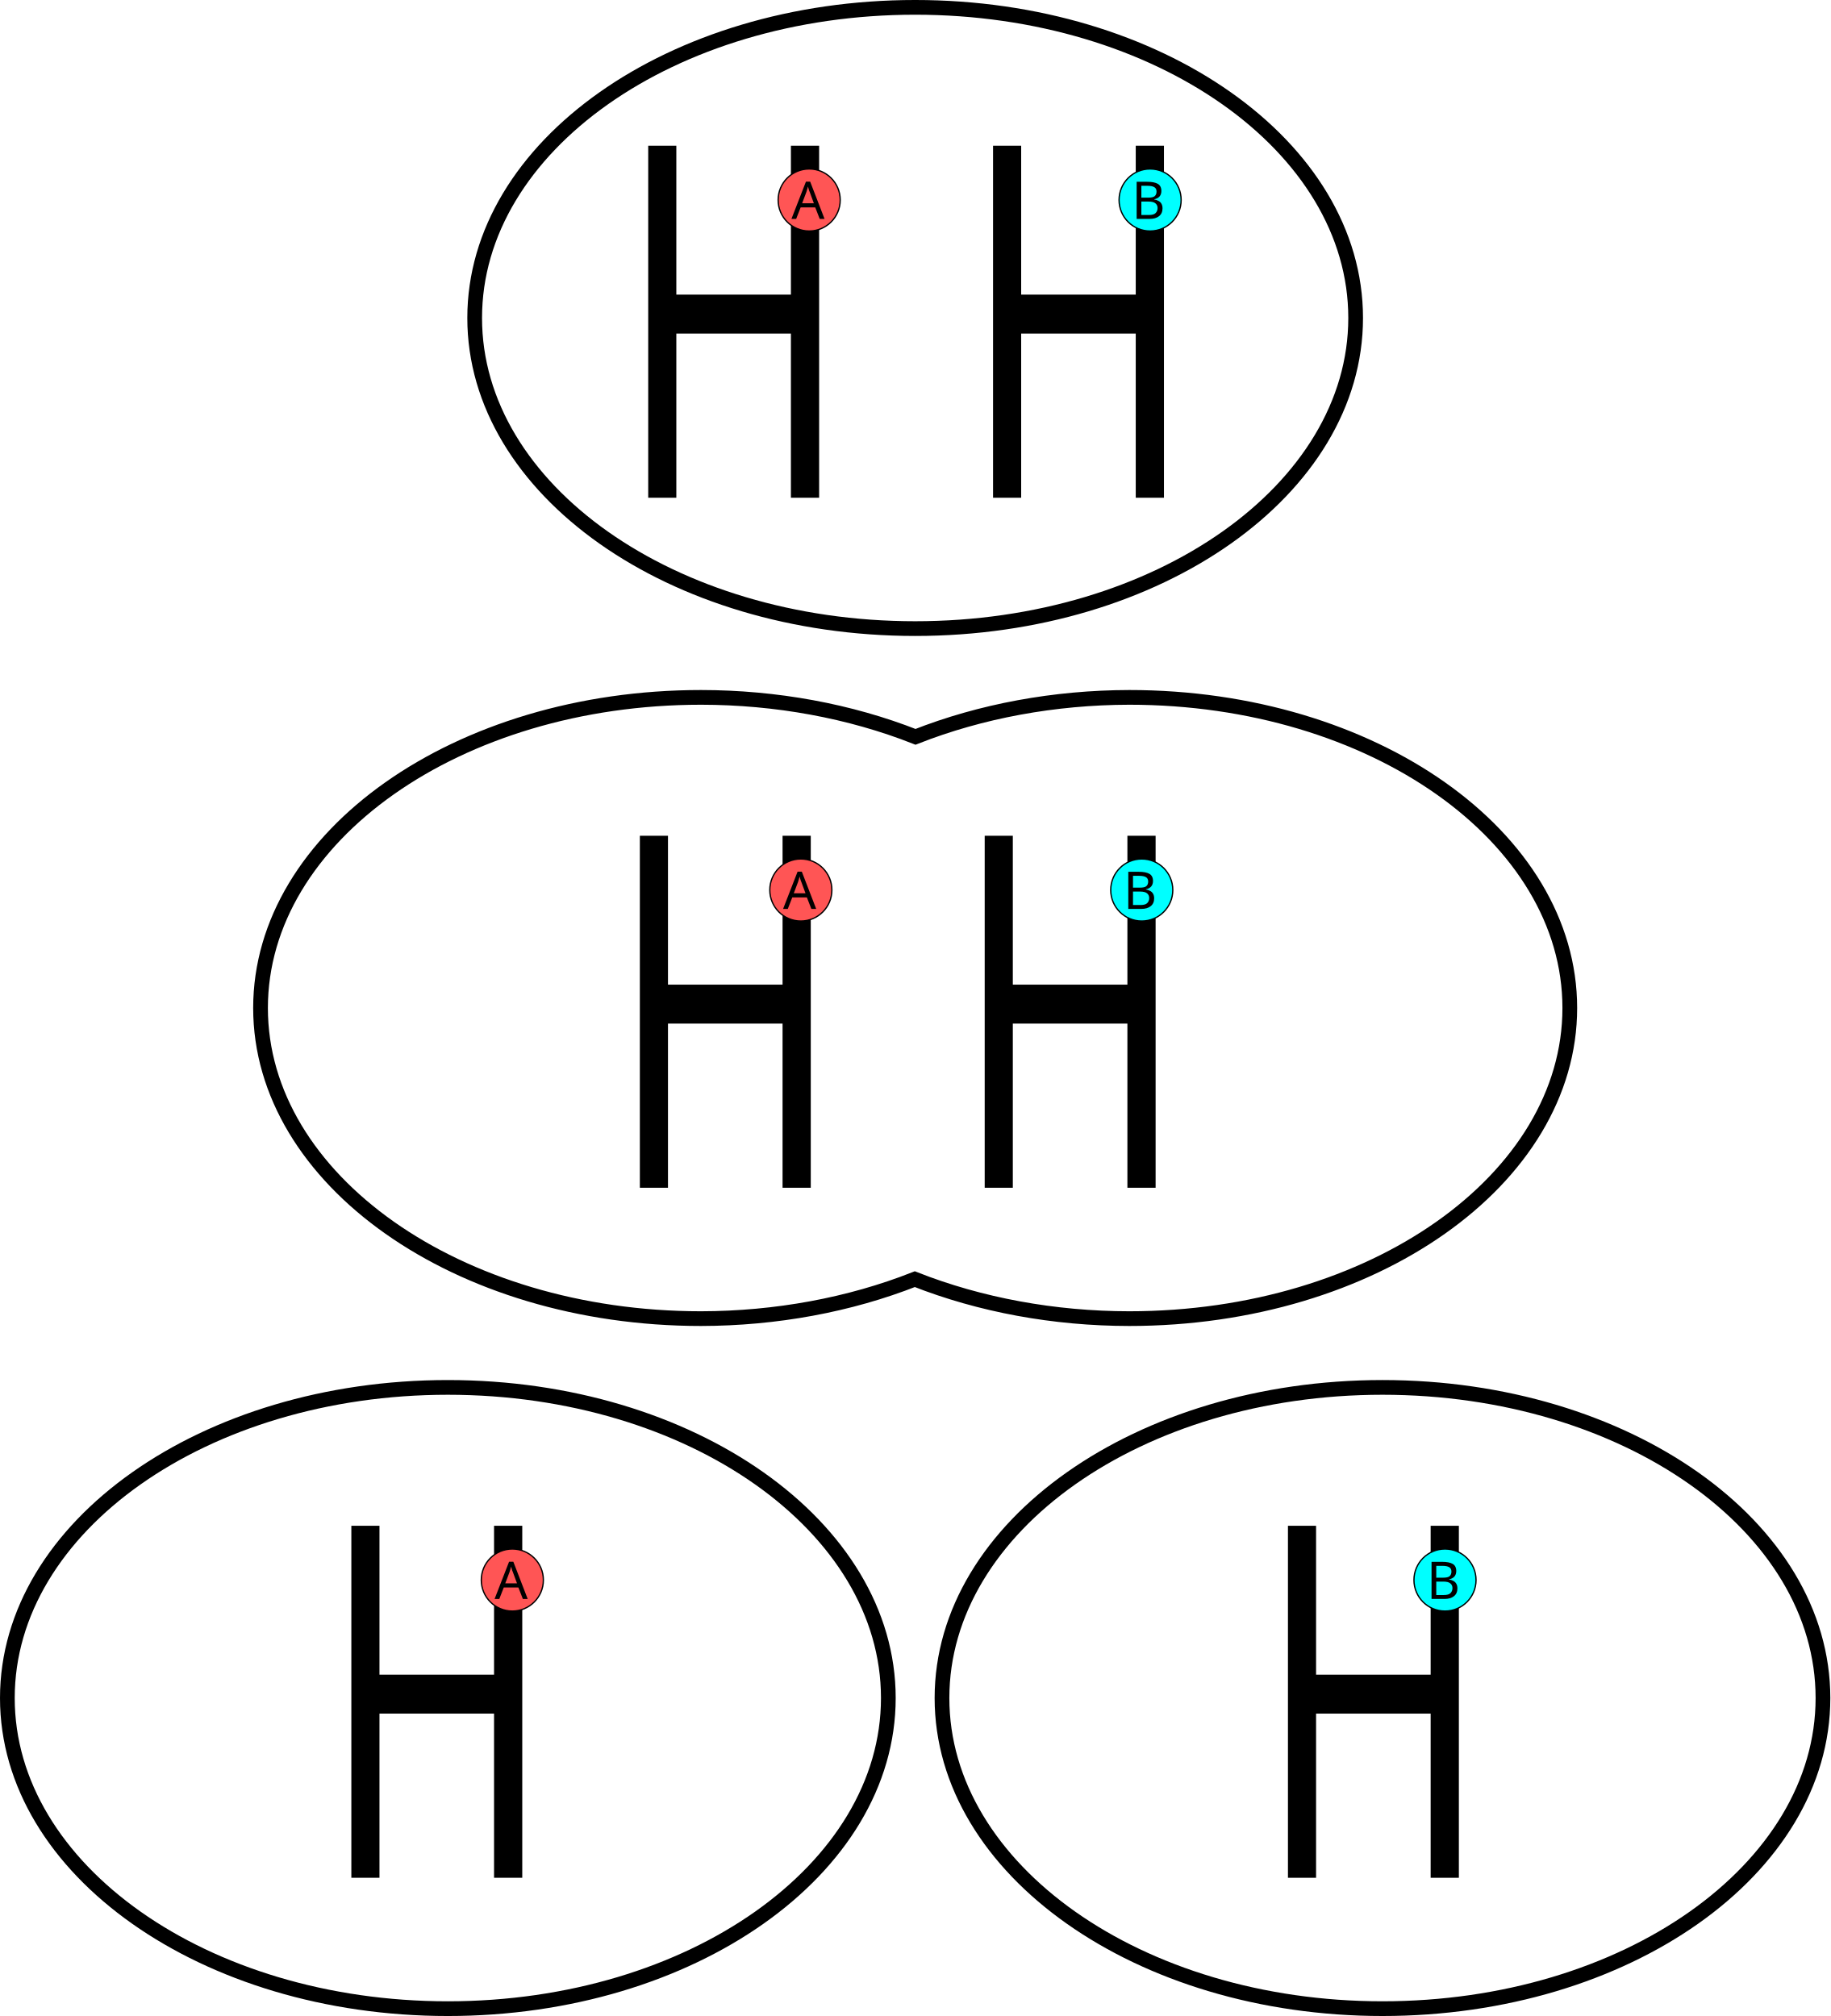
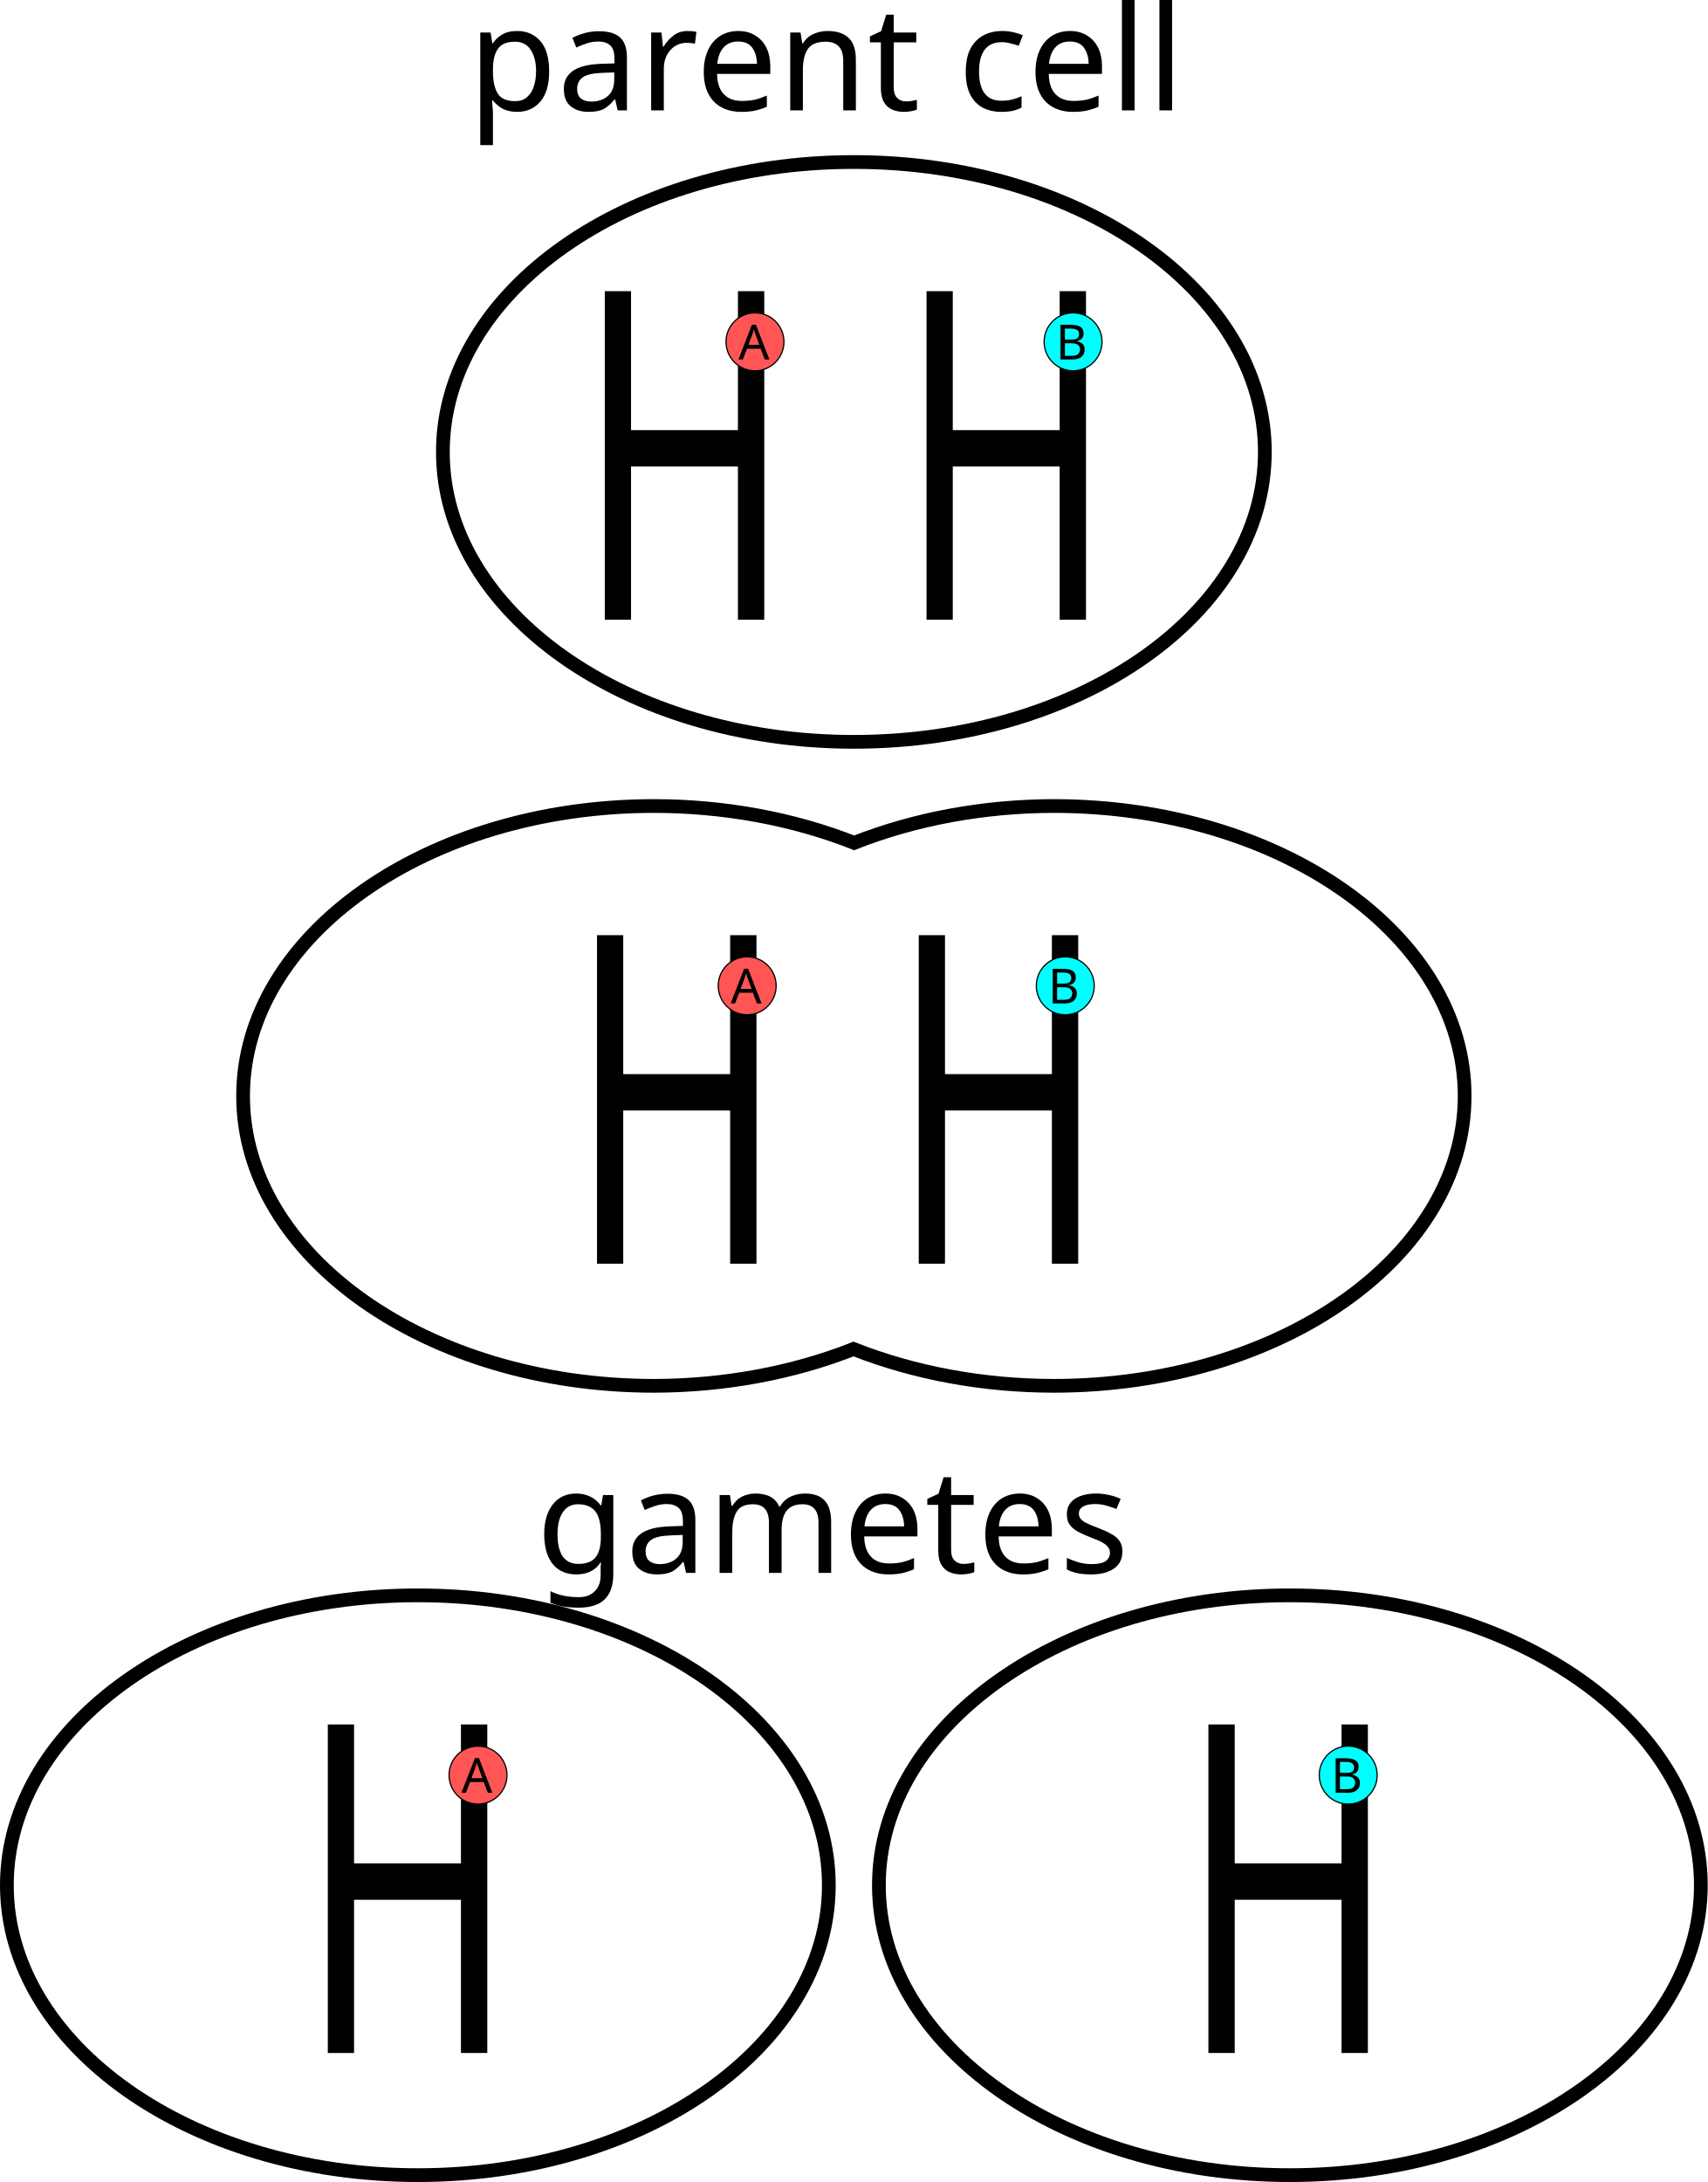
- <svg xmlns="http://www.w3.org/2000/svg" width="124.383mm" height="137.036mm" viewBox="0 0 124.383 137.036" version="1.1" id="svg8">
+ <svg xmlns="http://www.w3.org/2000/svg" width="124.383mm" height="158.92mm" viewBox="0 0 124.383 158.92" version="1.1" id="svg8">
  <defs id="defs2" />
-   <g id="layer1" transform="translate(24.12966,-174.5313)">
-     <g id="g168">
-       <g transform="matrix(0.5000006,0,0,0.5000006,6.122969,157.226)" id="g1032">
+   <g id="layer1" transform="translate(24.93146,-163.2307)">
+     <g id="g181">
+       <g transform="matrix(0.5000006,0,0,0.5000006,5.32116,157.226)" id="g1032">
        <text xml:space="preserve" style="font-style:normal;font-weight:normal;font-size:53.412px;line-height:1.25;font-family:sans-serif;letter-spacing:0px;word-spacing:0px;fill:#000000;fill-opacity:1;stroke:none;stroke-width:1.335" x="29.449" y="81.483" id="text12" transform="scale(0.7967026,1.255173)">
          <tspan id="tspan10" x="29.449" y="81.483" style="stroke-width:1.335">H</tspan>
        </text>
        <text transform="scale(0.7967026,1.255173)" id="text16" y="81.483" x="88.278" style="font-style:normal;font-weight:normal;font-size:53.412px;line-height:1.25;font-family:sans-serif;letter-spacing:0px;word-spacing:0px;fill:#000000;fill-opacity:1;stroke:none;stroke-width:1.335" xml:space="preserve">
          <tspan style="stroke-width:1.335" y="81.483" x="88.278" id="tspan14">H</tspan>
        </text>
        <circle r="4.219" cy="61.799" cx="49.473" id="circle20" style="fill:#ff5555;stroke:#000000;stroke-width:0.176;stroke-miterlimit:4;stroke-dasharray:none" />
        <circle style="fill:#00ffff;stroke:#000000;stroke-width:0.176;stroke-miterlimit:4;stroke-dasharray:none" id="circle22" cx="95.809" cy="61.799" r="4.219" />
        <ellipse style="fill:none;stroke:#000000;stroke-width:2;stroke-miterlimit:4;stroke-dasharray:none" id="path24" cx="63.877" cy="77.839" rx="59.868" ry="42.229" />
        <text xml:space="preserve" style="font-style:normal;font-weight:normal;font-size:10.583px;line-height:1.25;font-family:sans-serif;letter-spacing:0px;word-spacing:0px;fill:#000000;fill-opacity:1;stroke:none;stroke-width:0.265" x="47.062" y="64.37" id="text953">
          <tspan id="tspan951" x="47.062" y="64.37" style="font-size:7.056px;stroke-width:0.265">A</tspan>
        </text>
        <text id="text957" y="64.37" x="93.292" style="font-style:normal;font-weight:normal;font-size:10.583px;line-height:1.25;font-family:sans-serif;letter-spacing:0px;word-spacing:0px;fill:#000000;fill-opacity:1;stroke:none;stroke-width:0.265" xml:space="preserve">
          <tspan style="font-size:7.056px;stroke-width:0.265" y="64.37" x="93.292" id="tspan955">B</tspan>
        </text>
      </g>
-       <g transform="matrix(0.5000006,0,0,0.5000006,-7.48427,153.859)" id="g1019">
+       <g transform="matrix(0.5000006,0,0,0.5000006,-8.286079,153.859)" id="g1019">
        <path style="fill:none;stroke:#000000;stroke-width:7.559;stroke-miterlimit:4;stroke-dasharray:none" d="M 234.283,514.59 A 226.274,159.604 0 0 0 8.01,674.195 226.274,159.604 0 0 0 234.283,833.799 226.274,159.604 0 0 0 344.107,813.527 226.274,159.604 0 0 0 454.283,833.799 226.274,159.604 0 0 0 680.559,674.195 226.274,159.604 0 0 0 454.283,514.59 226.274,159.604 0 0 0 344.461,534.861 226.274,159.604 0 0 0 234.283,514.59 Z" transform="scale(0.2645833)" id="ellipse842" />
        <text transform="scale(0.7967026,1.255173)" id="text849" y="161.585" x="62.184" style="font-style:normal;font-weight:normal;font-size:53.412px;line-height:1.25;font-family:sans-serif;letter-spacing:0px;word-spacing:0px;fill:#000000;fill-opacity:1;stroke:none;stroke-width:1.335" xml:space="preserve">
          <tspan style="stroke-width:1.335" y="161.585" x="62.184" id="tspan847">H</tspan>
        </text>
        <text xml:space="preserve" style="font-style:normal;font-weight:normal;font-size:53.412px;line-height:1.25;font-family:sans-serif;letter-spacing:0px;word-spacing:0px;fill:#000000;fill-opacity:1;stroke:none;stroke-width:1.335" x="121.013" y="161.585" id="text853" transform="scale(0.7967026,1.255173)">
          <tspan id="tspan851" x="121.013" y="161.585" style="stroke-width:1.335">H</tspan>
        </text>
        <circle style="fill:#ff5555;stroke:#000000;stroke-width:0.176;stroke-miterlimit:4;stroke-dasharray:none" id="circle855" cx="75.554" cy="162.34" r="4.219" />
        <circle r="4.219" cy="162.34" cx="121.889" id="circle857" style="fill:#00ffff;stroke:#000000;stroke-width:0.176;stroke-miterlimit:4;stroke-dasharray:none" />
        <text id="text967" y="164.912" x="73.142" style="font-style:normal;font-weight:normal;font-size:10.583px;line-height:1.25;font-family:sans-serif;letter-spacing:0px;word-spacing:0px;fill:#000000;fill-opacity:1;stroke:none;stroke-width:0.265" xml:space="preserve">
          <tspan style="font-size:7.056px;stroke-width:0.265" y="164.912" x="73.142" id="tspan965">A</tspan>
        </text>
        <text xml:space="preserve" style="font-style:normal;font-weight:normal;font-size:10.583px;line-height:1.25;font-family:sans-serif;letter-spacing:0px;word-spacing:0px;fill:#000000;fill-opacity:1;stroke:none;stroke-width:0.265" x="119.373" y="164.912" id="text977">
          <tspan id="tspan975" x="119.373" y="164.912" style="font-size:7.056px;stroke-width:0.265">B</tspan>
        </text>
      </g>
-       <g transform="translate(2.645833)" id="g126">
-         <g id="g1041" transform="matrix(0.5000006,0,0,0.5000006,7.627772,154.0827)">
-           <ellipse style="fill:none;stroke:#000000;stroke-width:2;stroke-miterlimit:4;stroke-dasharray:none" id="ellipse875" cx="-7.938" cy="271.741" rx="59.868" ry="42.229" />
-           <g id="g1006">
-             <text transform="scale(0.7967026,1.255173)" id="text863" y="235.966" x="-31.612" style="font-style:normal;font-weight:normal;font-size:53.412px;line-height:1.25;font-family:sans-serif;letter-spacing:0px;word-spacing:0px;fill:#000000;fill-opacity:1;stroke:none;stroke-width:1.335" xml:space="preserve">
-               <tspan style="stroke-width:1.335" y="235.966" x="-31.612" id="tspan861">H</tspan>
-             </text>
-             <circle style="fill:#ff5555;stroke:#000000;stroke-width:0.176;stroke-miterlimit:4;stroke-dasharray:none" id="circle869" cx="0.826" cy="255.7" r="4.219" />
-             <text xml:space="preserve" style="font-style:normal;font-weight:normal;font-size:10.583px;line-height:1.25;font-family:sans-serif;letter-spacing:0px;word-spacing:0px;fill:#000000;fill-opacity:1;stroke:none;stroke-width:0.265" x="-1.586" y="258.272" id="text984">
-               <tspan id="tspan982" x="-1.586" y="258.272" style="font-size:7.056px;stroke-width:0.265">A</tspan>
-             </text>
-           </g>
-         </g>
-         <g id="g999" transform="matrix(0.5000006,0,0,0.5000006,-21.84019,150.4919)">
-           <text xml:space="preserve" style="font-style:normal;font-weight:normal;font-size:53.412px;line-height:1.25;font-family:sans-serif;letter-spacing:0px;word-spacing:0px;fill:#000000;fill-opacity:1;stroke:none;stroke-width:1.335" x="202.14" y="241.687" id="text883" transform="scale(0.7967026,1.255173)">
-             <tspan id="tspan881" x="202.14" y="241.687" style="stroke-width:1.335">H</tspan>
+       <g id="g137">
+         <ellipse ry="21.114" rx="29.934" cy="300.537" cx="5.503" id="ellipse875" style="fill:none;stroke:#000000;stroke-width:1;stroke-miterlimit:4;stroke-dasharray:none" />
+         <g id="g1006" transform="matrix(0.5000006,0,0,0.5000006,9.471797,164.666)">
+           <text xml:space="preserve" style="font-style:normal;font-weight:normal;font-size:53.412px;line-height:1.25;font-family:sans-serif;letter-spacing:0px;word-spacing:0px;fill:#000000;fill-opacity:1;stroke:none;stroke-width:1.335" x="-31.612" y="235.966" id="text863" transform="scale(0.7967026,1.255173)">
+             <tspan id="tspan861" x="-31.612" y="235.966" style="stroke-width:1.335">H</tspan>
          </text>
-           <circle r="4.219" cy="262.882" cx="186.523" id="circle887" style="fill:#00ffff;stroke:#000000;stroke-width:0.176;stroke-miterlimit:4;stroke-dasharray:none" />
-           <ellipse ry="42.229" rx="59.868" cy="278.922" cx="178.026" id="ellipse891" style="fill:none;stroke:#000000;stroke-width:2;stroke-miterlimit:4;stroke-dasharray:none" />
-           <text xml:space="preserve" style="font-style:normal;font-weight:normal;font-size:10.583px;line-height:1.25;font-family:sans-serif;letter-spacing:0px;word-spacing:0px;fill:#000000;fill-opacity:1;stroke:none;stroke-width:0.265" x="184.007" y="265.454" id="text988">
-             <tspan id="tspan986" x="184.007" y="265.454" style="font-size:7.056px;stroke-width:0.265">B</tspan>
+           <circle r="4.219" cy="255.7" cx="0.826" id="circle869" style="fill:#ff5555;stroke:#000000;stroke-width:0.176;stroke-miterlimit:4;stroke-dasharray:none" />
+           <text id="text984" y="258.272" x="-1.586" style="font-style:normal;font-weight:normal;font-size:10.583px;line-height:1.25;font-family:sans-serif;letter-spacing:0px;word-spacing:0px;fill:#000000;fill-opacity:1;stroke:none;stroke-width:0.265" xml:space="preserve">
+             <tspan style="font-size:7.056px;stroke-width:0.265" y="258.272" x="-1.586" id="tspan982">A</tspan>
          </text>
        </g>
+         <text transform="scale(0.7967026,1.255173)" id="text883" y="249.173" x="76.587" style="font-style:normal;font-weight:normal;font-size:26.706px;line-height:1.25;font-family:sans-serif;letter-spacing:0px;word-spacing:0px;fill:#000000;fill-opacity:1;stroke:none;stroke-width:0.668" xml:space="preserve">
+           <tspan style="stroke-width:0.668" y="249.173" x="76.587" id="tspan881">H</tspan>
+         </text>
+         <circle style="fill:#00ffff;stroke:#000000;stroke-width:0.088;stroke-miterlimit:4;stroke-dasharray:none" id="circle887" cx="73.266" cy="292.516" r="2.11" />
+         <ellipse style="fill:none;stroke:#000000;stroke-width:1;stroke-miterlimit:4;stroke-dasharray:none" id="ellipse891" cx="69.017" cy="300.537" rx="29.934" ry="21.114" />
+         <text id="text988" y="293.802" x="72.007" style="font-style:normal;font-weight:normal;font-size:5.292px;line-height:1.25;font-family:sans-serif;letter-spacing:0px;word-spacing:0px;fill:#000000;fill-opacity:1;stroke:none;stroke-width:0.132" xml:space="preserve">
+           <tspan style="font-size:3.528px;stroke-width:0.132" y="293.802" x="72.007" id="tspan986">B</tspan>
+         </text>
      </g>
+       <text id="text50" y="171.272" x="9.143" style="font-style:normal;font-weight:normal;font-size:10.583px;line-height:1.25;font-family:sans-serif;letter-spacing:0px;word-spacing:0px;fill:#000000;fill-opacity:1;stroke:none;stroke-width:0.265" xml:space="preserve">
+         <tspan id="tspan52" style="stroke-width:0.265" y="171.272" x="9.143">parent cell</tspan>
+       </text>
+       <text xml:space="preserve" style="font-style:normal;font-weight:normal;font-size:10.583px;line-height:1.25;font-family:sans-serif;letter-spacing:0px;word-spacing:0px;fill:#000000;fill-opacity:1;stroke:none;stroke-width:0.265" x="14.127" y="277.79" id="text58">
+         <tspan x="14.127" y="277.79" style="stroke-width:0.265" id="tspan56">gametes</tspan>
+       </text>
    </g>
  </g>
</svg>
